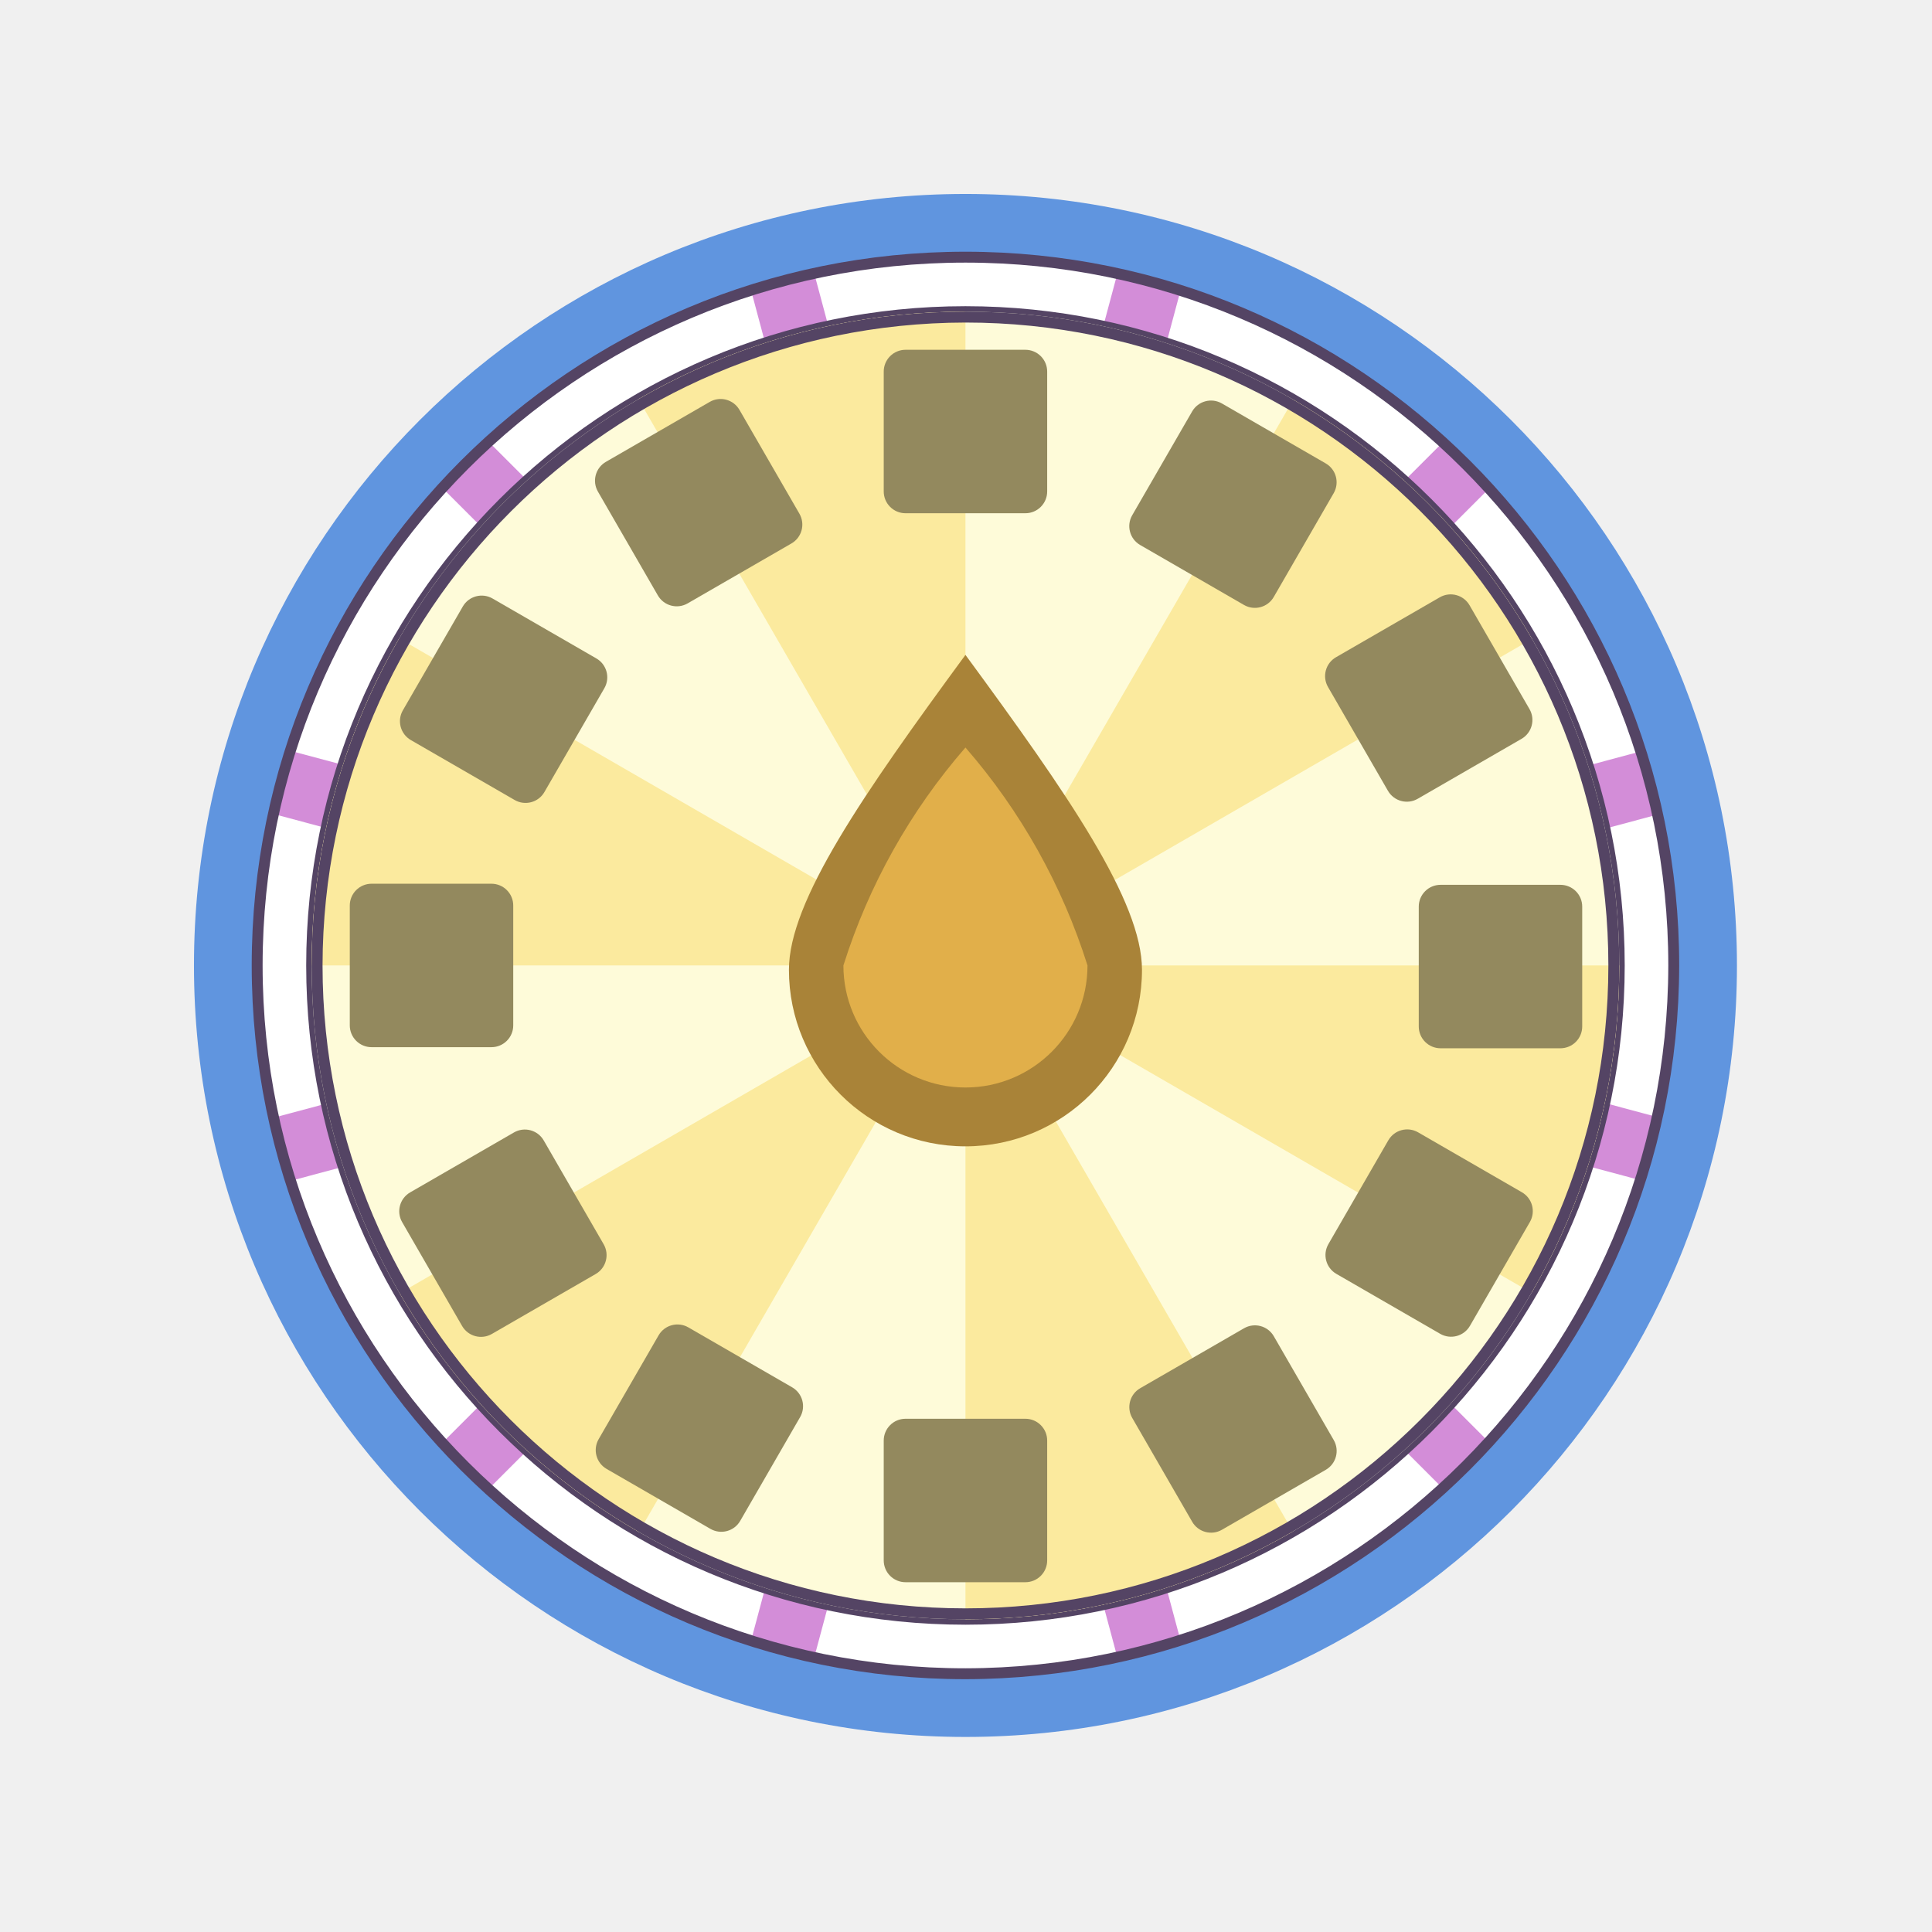
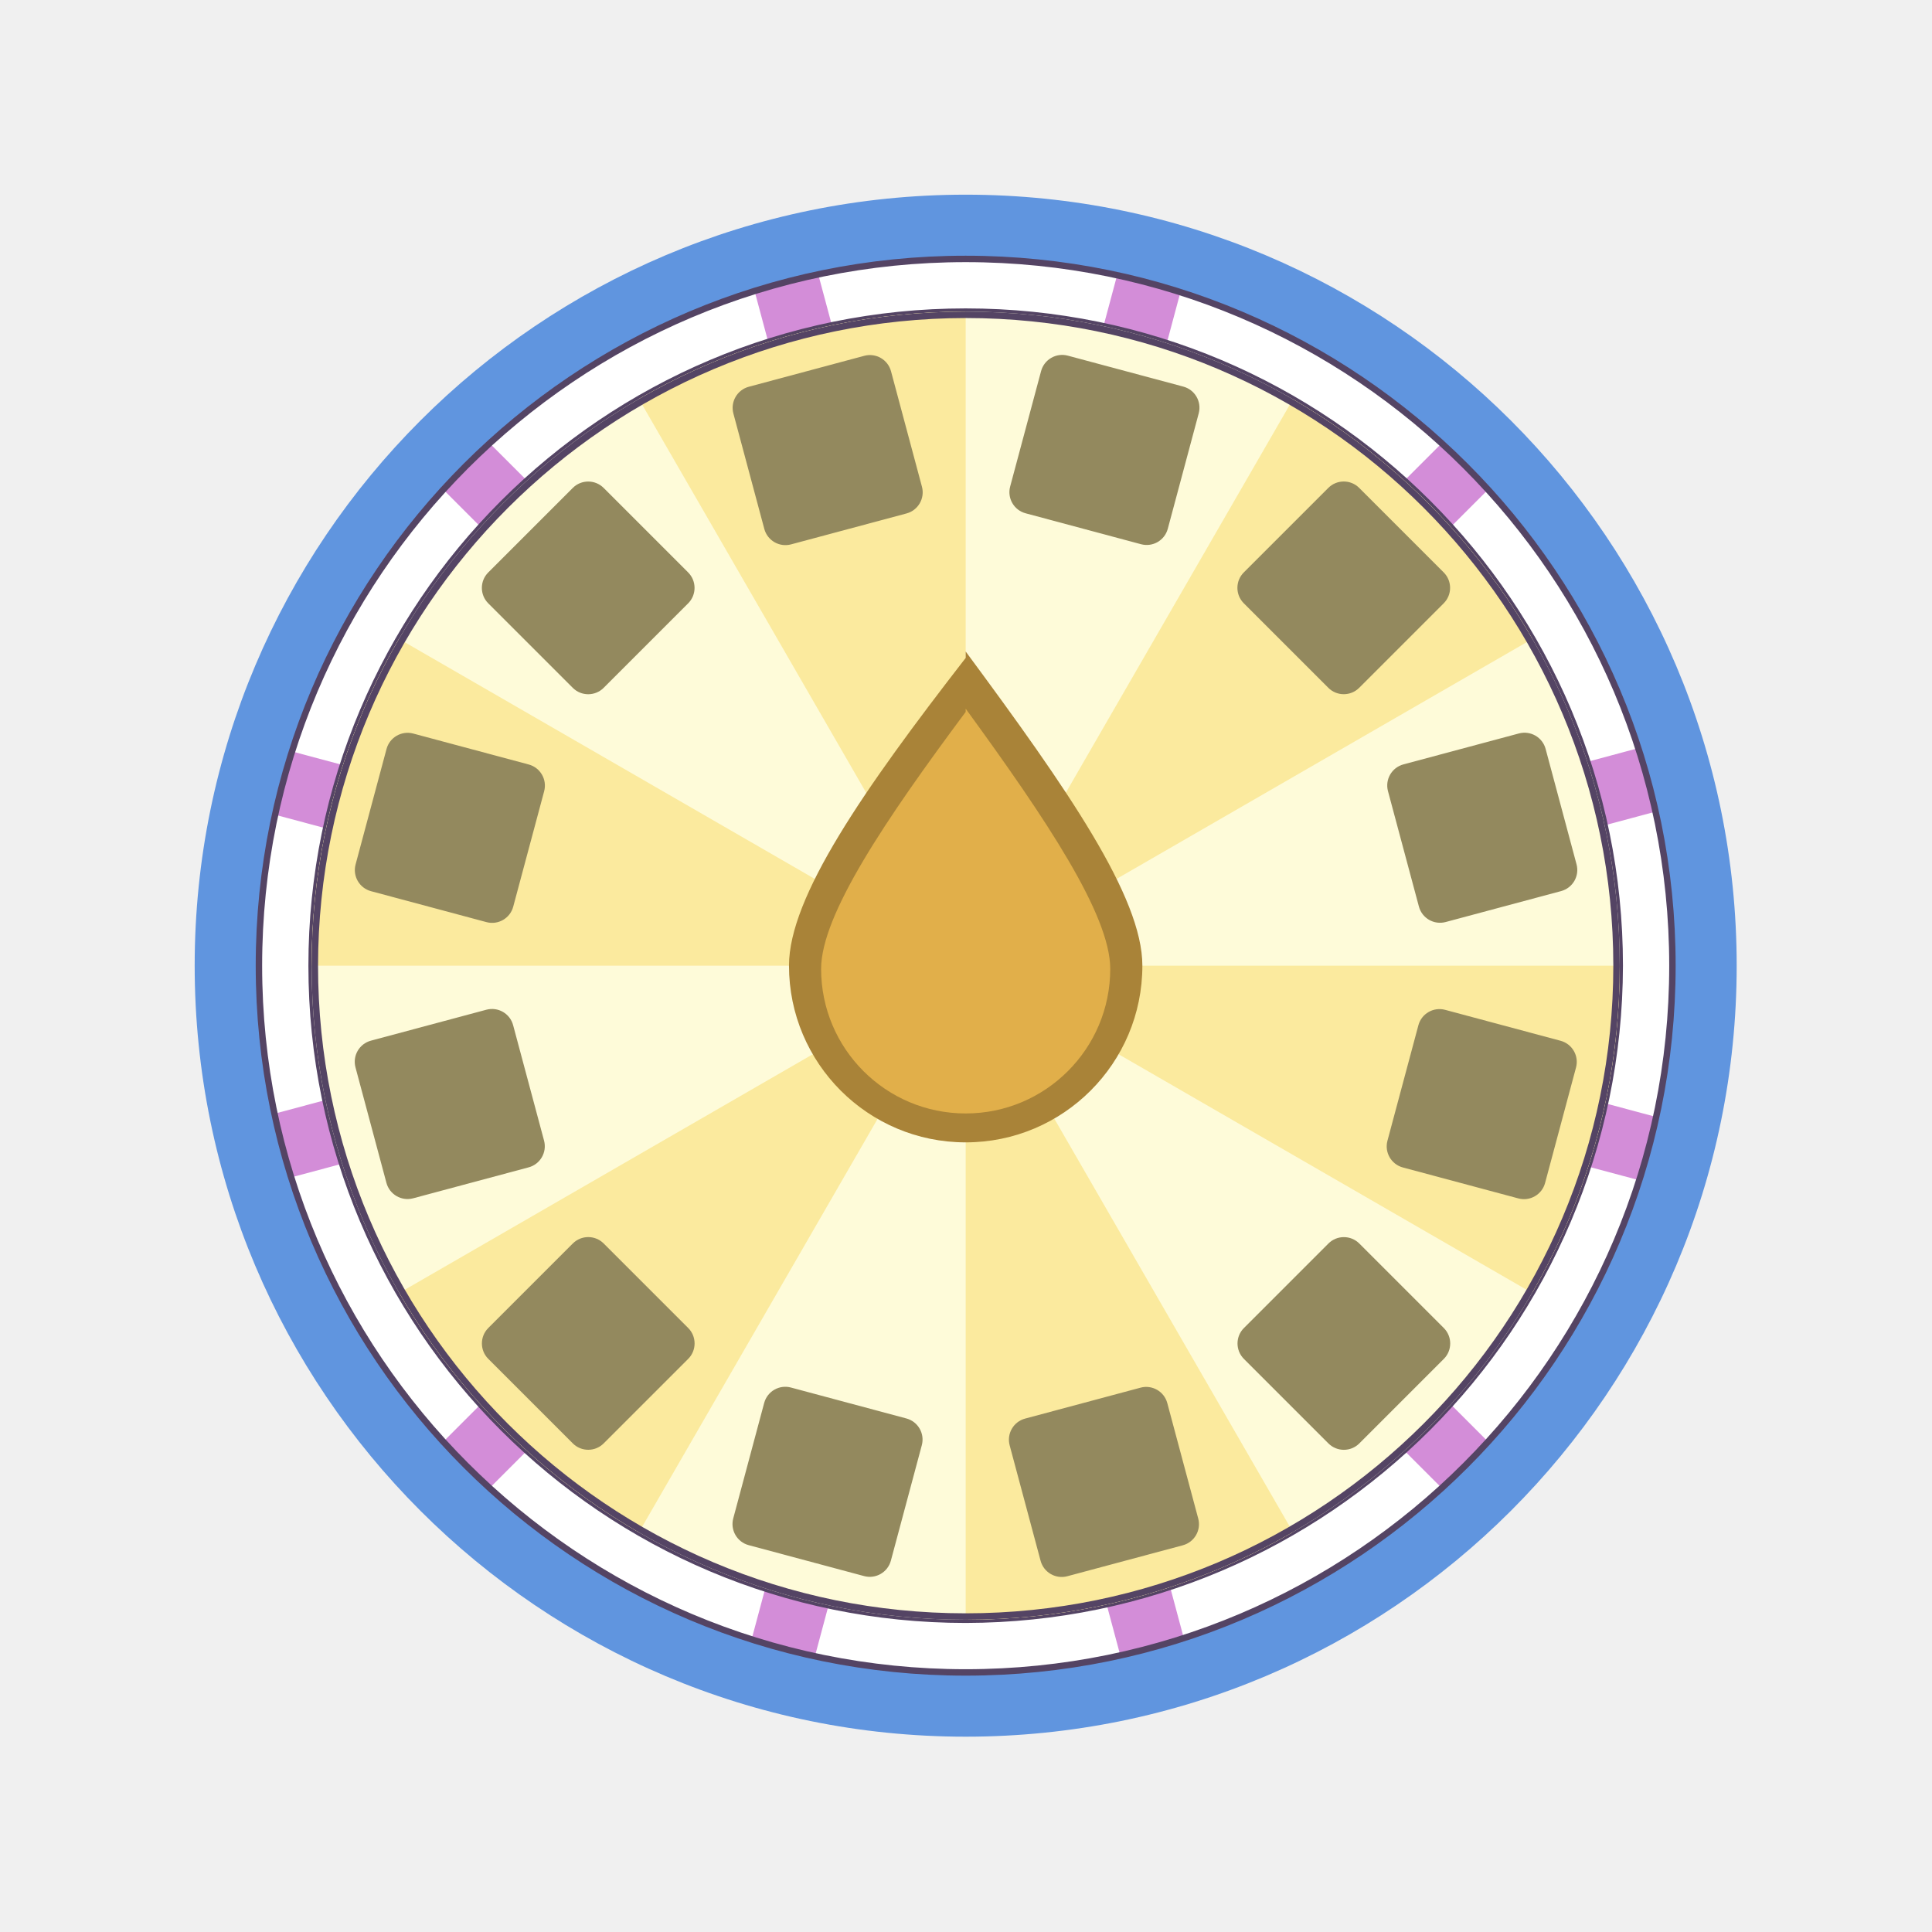
- <svg xmlns="http://www.w3.org/2000/svg" viewBox="0 0 17.73 17.73">
+ <svg xmlns="http://www.w3.org/2000/svg" id="Wheel" viewBox="0 0 30.07 30.07">
  <defs>
    <style>
-       .cls-1, .cls-4 { fill: #fff; }
+       .cls-1, .cls-4 {
+         fill: #fff;
+       }
+ 
      .cls-1, .cls-7 {
        stroke: #544464;
        stroke-miterlimit: 10;
        stroke-width: 0.1px;
      }
-       .cls-2 { fill: #fefbd9; }
-       .cls-3 { fill: #6095df; }
-       .cls-5 { clip-path: url(#clip-path); }
-       .cls-6 { fill: #d38dd8; }
-       .cls-7 { fill: none; }
-       .cls-8 { clip-path: url(#clip-path-2); }
-       .cls-9 { fill: #fbea9e; }
-       .cls-10 { fill: #e1af4a; }
-       .cls-11 { fill: #a98338; }
-       .cls-12 { fill: #544464; }
-       .cls-13 { fill: #93895e; }
+ 
+       .cls-2 {
+         fill: #fefbd9;
+       }
+ 
+       .cls-3 {
+         fill: #6095df;
+       }
+ 
+       .cls-5 {
+         clip-path: url(#clip-path);
+       }
+ 
+       .cls-6 {
+         fill: #d38dd8;
+       }
+ 
+       .cls-7 {
+         fill: none;
+       }
+ 
+       .cls-8 {
+         clip-path: url(#clip-path-2);
+       }
+ 
+       .cls-9 {
+         fill: #fbea9e;
+       }
+ 
+       .cls-10 {
+         fill: #e1af4a;
+       }
+ 
+       .cls-11 {
+         fill: #a98338;
+       }
+ 
+       .cls-12 {
+         fill: #544464;
+       }
+ 
+       .cls-13 {
+         fill: #93895e;
+       }
    </style>
-     <clipPath id="clip-path" transform="translate(-9.14 -9.14)">
-       <path class="cls-1" d="M18,24.5A6.5,6.5,0,1,1,24.5,18,6.51,6.51,0,0,1,18,24.5ZM24,18a6,6,0,1,0-6,6A6,6,0,0,0,24,18Z" />
+     <clipPath id="clip-path" transform="translate(3.03 3.03)">
+       <path class="cls-1" d="M12,23A11,11,0,1,1,23,12,11,11,0,0,1,12,23ZM22.18,12A10.18,10.18,0,1,0,12,22.18,10.2,10.2,0,0,0,22.18,12Z" />
    </clipPath>
-     <clipPath id="clip-path-2" transform="translate(-9.14 -9.14)">
-       <circle class="cls-2" cx="18" cy="18" r="6" />
+     <clipPath id="clip-path-2" transform="translate(3.03 3.03)">
+       <circle class="cls-2" cx="12" cy="12" r="10.18" />
    </clipPath>
  </defs>
-   <circle id="outer-circle" class="cls-3" cx="8.86" cy="8.86" r="7.08" />
+   <circle id="outer-circle" class="cls-3" cx="15.03" cy="15.03" r="12" />
  <g id="stripped-circle">
-     <path class="cls-4" d="M18,24.5A6.5,6.5,0,1,1,24.5,18,6.51,6.51,0,0,1,18,24.5ZM24,18a6,6,0,1,0-6,6A6,6,0,0,0,24,18Z" transform="translate(-9.14 -9.14)" />
+     <path class="cls-4" d="M12,23A11,11,0,1,1,23,12,11,11,0,0,1,12,23ZM22.18,12A10.18,10.18,0,1,0,12,22.18,10.2,10.2,0,0,0,22.18,12Z" transform="translate(3.03 3.03)" />
    <g class="cls-5">
-       <rect class="cls-6" x="17.7" y="11" width="0.6" height="14" transform="translate(-13.18 -3.86) rotate(-15)" />
-       <rect class="cls-6" x="17.7" y="11" width="0.6" height="14" transform="translate(-16.59 8.86) rotate(-45)" />
-       <rect class="cls-6" x="17.7" y="11" width="0.6" height="14" transform="translate(-13.18 21.59) rotate(-75)" />
-       <rect class="cls-6" x="17.7" y="11" width="0.6" height="14" transform="translate(-3.86 30.91) rotate(-105)" />
-       <rect class="cls-6" x="17.7" y="11" width="0.6" height="14" transform="translate(8.86 34.32) rotate(-135)" />
-       <rect class="cls-6" x="17.7" y="11" width="0.6" height="14" transform="translate(21.59 30.91) rotate(-165)" />
+       <rect class="cls-6" x="11.49" y="0.13" width="1.02" height="23.74" transform="matrix(0.97, -0.26, 0.26, 0.97, 0.34, 6.55)" />
+       <rect class="cls-6" x="11.49" y="0.13" width="1.02" height="23.74" transform="translate(-1.94 15.03) rotate(-45)" />
+       <rect class="cls-6" x="11.49" y="0.13" width="1.02" height="23.74" transform="translate(0.34 23.52) rotate(-75)" />
+       <rect class="cls-6" x="11.49" y="0.13" width="1.02" height="23.74" transform="matrix(-0.26, -0.97, 0.97, -0.26, 6.55, 29.73)" />
+       <rect class="cls-6" x="11.49" y="0.13" width="1.02" height="23.74" transform="translate(15.03 32) rotate(-135)" />
+       <rect class="cls-6" x="11.49" y="0.13" width="1.02" height="23.74" transform="translate(23.52 29.73) rotate(-165)" />
    </g>
-     <path class="cls-7" d="M18,24.5A6.5,6.5,0,1,1,24.5,18,6.51,6.51,0,0,1,18,24.5ZM24,18a6,6,0,1,0-6,6A6,6,0,0,0,24,18Z" transform="translate(-9.14 -9.14)" />
+     <path class="cls-7" d="M12,23A11,11,0,1,1,23,12,11,11,0,0,1,12,23ZM22.18,12A10.18,10.18,0,1,0,12,22.18,10.2,10.2,0,0,0,22.18,12Z" transform="translate(3.03 3.03)" />
  </g>
  <g id="yellow-bands">
-     <circle class="cls-2" cx="8.86" cy="8.86" r="6" />
+     <circle class="cls-2" cx="15.03" cy="15.03" r="10.18" />
    <g class="cls-8">
-       <polygon class="cls-9" points="13.3 16.54 4.43 1.19 8.86 0 8.86 17.73 13.3 16.54" />
-       <polygon class="cls-9" points="17.73 8.86 0 8.86 1.19 4.43 16.54 13.3 17.73 8.86" />
-       <polygon class="cls-9" points="13.3 1.19 4.43 16.54 1.19 13.3 16.54 4.43 13.3 1.19" />
+       <polygon class="cls-9" points="22.55 28.05 7.52 2.01 15.03 0 15.03 30.07 22.55 28.05" />
+       <polygon class="cls-9" points="30.07 15.03 0 15.03 2.01 7.52 28.05 22.55 30.07 15.03" />
+       <polygon class="cls-9" points="22.55 2.01 7.52 28.05 2.01 22.55 28.05 7.52 22.55 2.01" />
    </g>
  </g>
-   <g id="arrow">
-     <path class="cls-10" d="M18,19.37A1.37,1.37,0,0,1,16.63,18,6.14,6.14,0,0,1,18,15.54,6.14,6.14,0,0,1,19.37,18,1.37,1.37,0,0,1,18,19.37Z" transform="translate(-9.14 -9.14)" />
-     <path class="cls-11" d="M18,16a5.62,5.62,0,0,1,1.12,2,1.12,1.12,0,0,1-2.24,0A5.62,5.62,0,0,1,18,16m0-.85c-.94,1.28-1.62,2.26-1.62,2.89a1.62,1.62,0,0,0,3.24,0c0-.63-.68-1.61-1.62-2.89Z" transform="translate(-9.14 -9.14)" />
+   <g id="Arrow">
+     <path class="cls-10" d="M12,14.5A2.5,2.5,0,0,1,9.5,12c0-1,1.07-2.53,2.5-4.47C13.43,9.47,14.5,11,14.5,12A2.5,2.5,0,0,1,12,14.5Z" transform="translate(3.03 3.03)" />
+     <path class="cls-11" d="M12,8c1.26,1.73,2.25,3.21,2.25,4.05a2.25,2.25,0,0,1-4.5,0c0-.84,1-2.32,2.25-4m0-.84C10.41,9.26,9.25,10.93,9.25,12a2.75,2.75,0,0,0,5.5,0c0-1.07-1.16-2.74-2.75-4.89Z" transform="translate(3.03 3.03)" />
  </g>
  <g id="inner-circle">
-     <path class="cls-12" d="M18,12.1A5.9,5.9,0,1,1,12.1,18,5.91,5.91,0,0,1,18,12.1m0-.1a6,6,0,1,0,6,6,6,6,0,0,0-6-6Z" transform="translate(-9.14 -9.14)" />
+     <path class="cls-12" d="M12,1.92A10.08,10.08,0,1,1,1.92,12,10.09,10.09,0,0,1,12,1.92m0-.1A10.18,10.18,0,1,0,22.18,12,10.18,10.18,0,0,0,12,1.82Z" transform="translate(3.03 3.03)" />
  </g>
-   <g id="slots">
-     <rect class="cls-13" x="8.11" y="3.21" width="1.5" height="1.5" rx="0.2" />
-     <rect class="cls-13" x="8.11" y="13.02" width="1.5" height="1.5" rx="0.2" />
-     <rect class="cls-13" x="14.8" y="13" width="1.5" height="1.5" rx="0.2" transform="translate(-13.93 0.48) rotate(-30)" />
-     <rect class="cls-13" x="19.7" y="21.5" width="1.5" height="1.5" rx="0.2" transform="translate(-17.52 4.07) rotate(-30)" />
-     <rect class="cls-13" x="13" y="14.8" width="1.5" height="1.5" rx="0.2" transform="translate(-15.72 10.55) rotate(-60)" />
-     <rect class="cls-13" x="21.5" y="19.7" width="1.5" height="1.5" rx="0.2" transform="translate(-15.72 20.36) rotate(-60)" />
-     <rect class="cls-13" x="12.35" y="17.25" width="1.5" height="1.5" rx="0.2" transform="translate(-14.04 21.96) rotate(-90)" />
-     <rect class="cls-13" x="22.15" y="17.25" width="1.5" height="1.5" rx="0.2" transform="translate(-4.23 31.77) rotate(-90)" />
-     <rect class="cls-13" x="13" y="19.7" width="1.5" height="1.5" rx="0.2" transform="translate(-6.22 33.45) rotate(-120)" />
-     <rect class="cls-13" x="21.5" y="14.8" width="1.5" height="1.5" rx="0.2" transform="translate(10.77 33.45) rotate(-120)" />
-     <rect class="cls-13" x="14.8" y="21.5" width="1.5" height="1.5" rx="0.2" transform="translate(8.76 40.15) rotate(-150)" />
-     <rect class="cls-13" x="19.7" y="13" width="1.5" height="1.5" rx="0.2" transform="translate(22.15 26.76) rotate(-150)" />
+   <g id="Slots">
+     <rect class="cls-13" x="8.58" y="2.7" width="2.54" height="2.54" rx="0.34" transform="translate(2.34 5.72) rotate(-15)" />
+     <rect class="cls-13" x="12.88" y="18.76" width="2.54" height="2.54" rx="0.34" transform="translate(-1.67 7.38) rotate(-15)" />
+     <rect class="cls-13" x="4.85" y="4.85" width="2.54" height="2.54" rx="0.34" transform="translate(0.5 9.15) rotate(-45)" />
+     <rect class="cls-13" x="16.61" y="16.61" width="2.54" height="2.54" rx="0.34" transform="translate(-4.37 20.91) rotate(-45)" />
+     <rect class="cls-13" x="2.7" y="8.58" width="2.54" height="2.54" rx="0.34" transform="translate(-3.54 14.17) rotate(-75)" />
+     <rect class="cls-13" x="18.76" y="12.88" width="2.54" height="2.54" rx="0.34" transform="translate(4.21 32.87) rotate(-75)" />
+     <rect class="cls-13" x="2.7" y="12.88" width="2.54" height="2.54" rx="0.34" transform="translate(-5.64 24.68) rotate(-105)" />
+     <rect class="cls-13" x="18.76" y="8.58" width="2.54" height="2.54" rx="0.34" transform="translate(18.74 34.78) rotate(-105)" />
+     <rect class="cls-13" x="4.85" y="16.61" width="2.54" height="2.54" rx="0.34" transform="translate(0.84 37.88) rotate(-135)" />
+     <rect class="cls-13" x="16.61" y="4.85" width="2.54" height="2.54" rx="0.34" transform="translate(29.23 26.12) rotate(-135)" />
+     <rect class="cls-13" x="8.58" y="18.76" width="2.54" height="2.54" rx="0.34" transform="translate(17.21 44.96) rotate(-165)" />
+     <rect class="cls-13" x="12.88" y="2.7" width="2.54" height="2.54" rx="0.34" transform="translate(29.83 14.5) rotate(-165)" />
  </g>
</svg>
